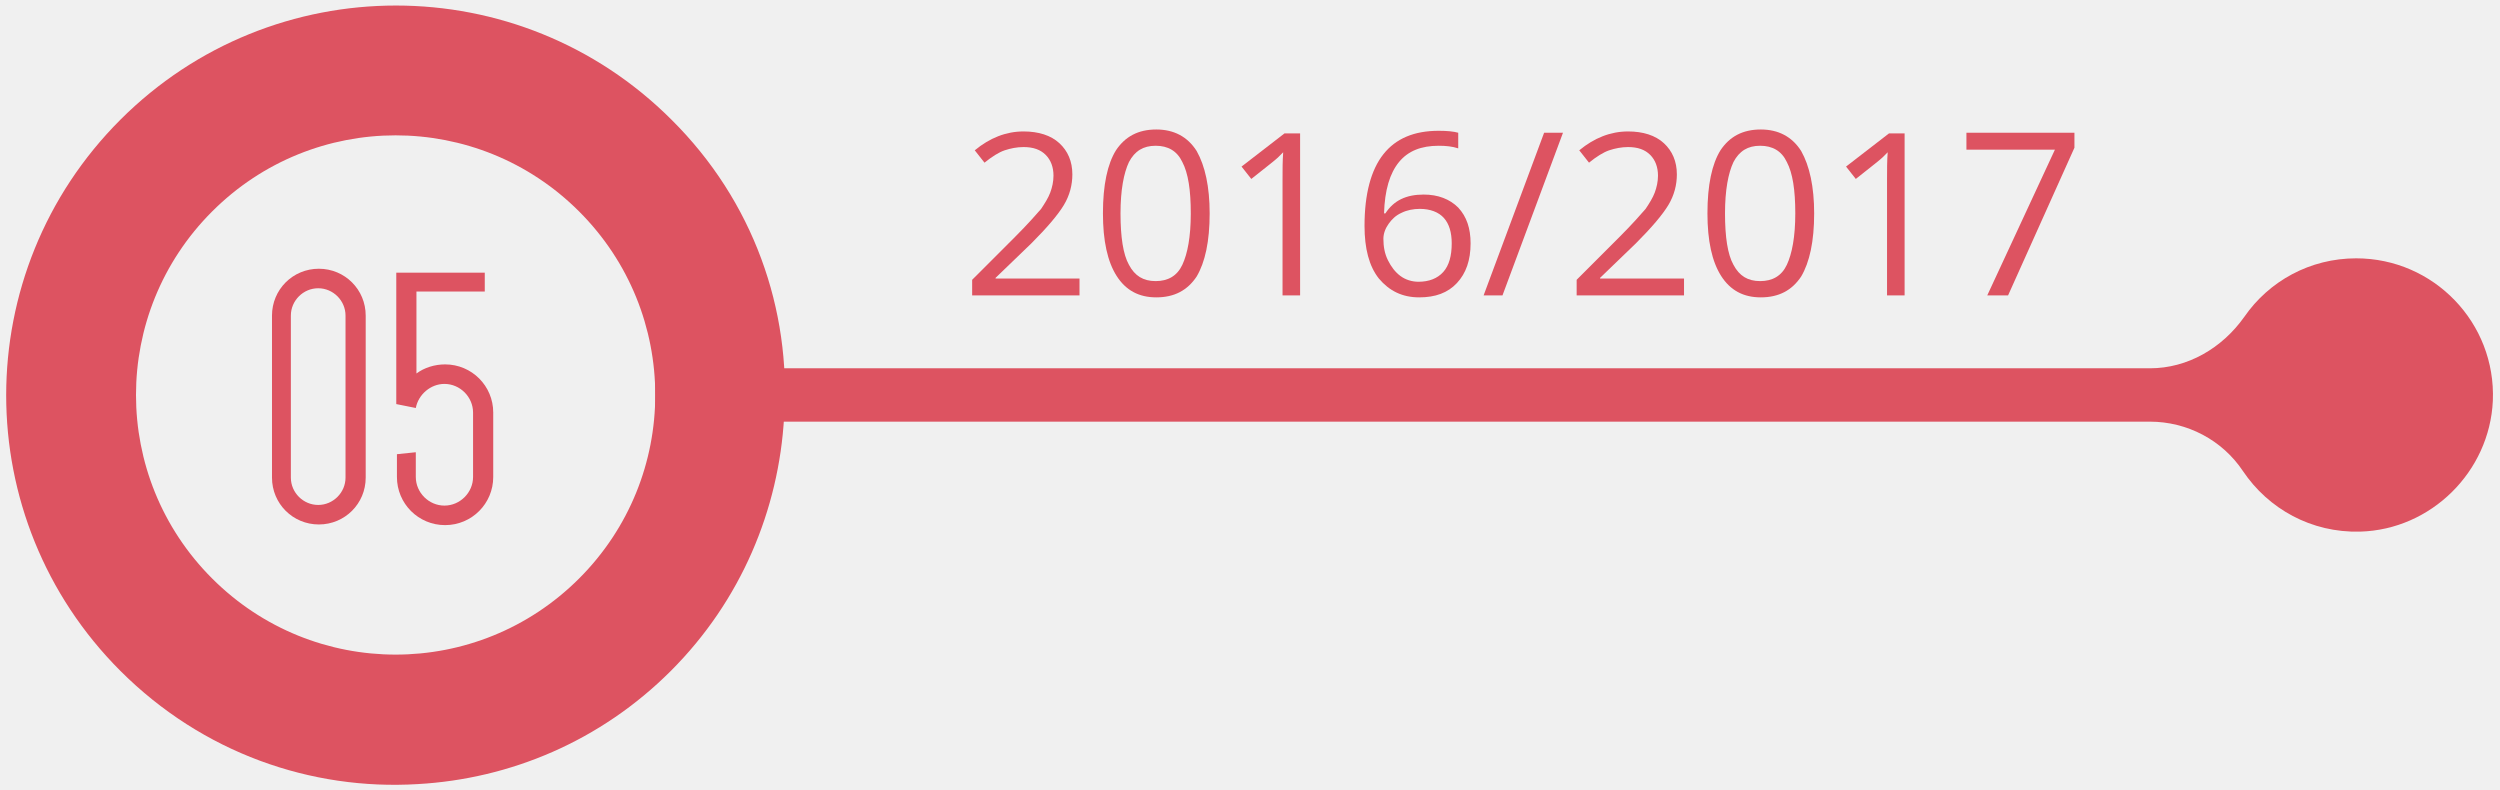
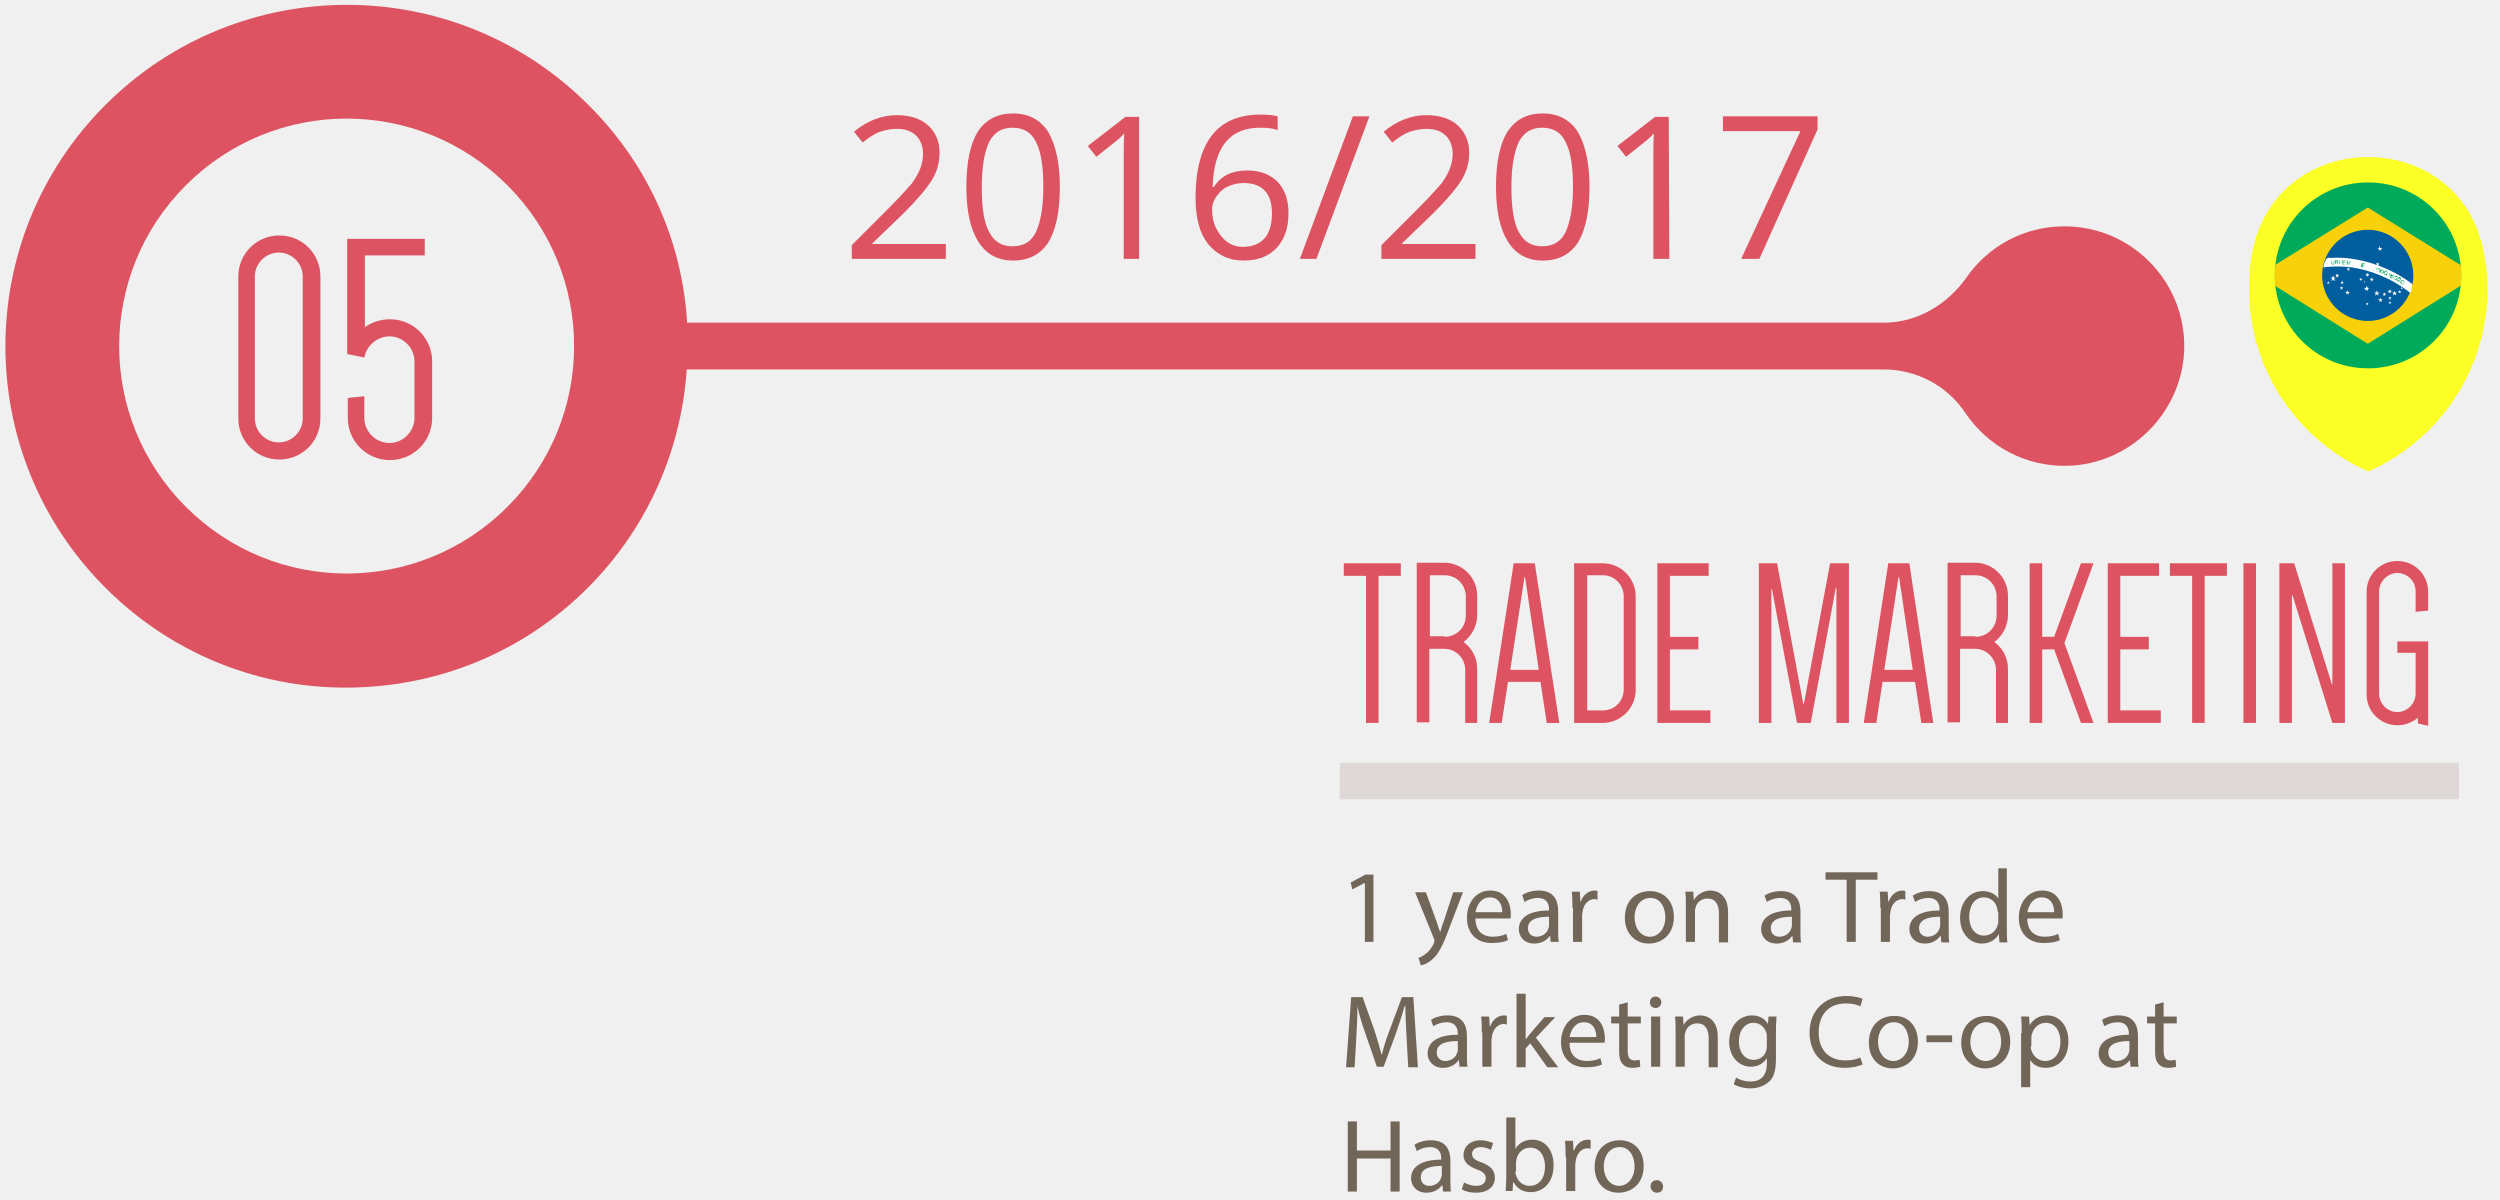
- <svg xmlns="http://www.w3.org/2000/svg" version="1.1" id="Layer_1" x="0px" y="0px" viewBox="0 0 384.2 121.4" style="enable-background:new 0 0 384.2 121.4;" xml:space="preserve">
+ <svg xmlns="http://www.w3.org/2000/svg" xmlns:xlink="http://www.w3.org/1999/xlink" version="1.1" id="Layer_1" x="0px" y="0px" viewBox="0 0 438.5 210.4" style="enable-background:new 0 0 438.5 210.4;" xml:space="preserve">
  <style type="text/css">
	.st0{fill:#DD5361;}
+ 	.st1{fill:#726658;}
+ 	.st2{fill:#DED9D7;}
+ 	.st3{fill:#FCFF26;}
+ 	.st4{clip-path:url(#SVGID_2_);}
+ 	.st5{fill:#00AA5B;}
+ 	.st6{fill:#F9D10B;}
+ 	.st7{fill:#005E9E;}
+ 	.st8{fill:#FFFFFF;}
+ 	.st9{fill:#00A460;}
</style>
  <g>
    <g>
-       <path class="st0" d="M165.8,45.4h-16.4v-2.4l6.6-6.6c2-2,3.3-3.5,4-4.3c0.6-0.9,1.1-1.7,1.4-2.5c0.3-0.8,0.5-1.7,0.5-2.6    c0-1.3-0.4-2.4-1.2-3.2c-0.8-0.8-1.9-1.2-3.4-1.2c-1,0-2,0.2-2.9,0.5s-2,1-3.1,1.9l-1.5-1.9c2.3-1.9,4.8-2.9,7.5-2.9    c2.3,0,4.2,0.6,5.5,1.8s2,2.8,2,4.8c0,1.6-0.4,3.2-1.3,4.7c-0.9,1.5-2.6,3.5-5,5.9l-5.5,5.3v0.1h12.9V45.4z" />
-       <path class="st0" d="M185.9,32.8c0,4.3-0.7,7.5-2,9.7c-1.4,2.1-3.4,3.2-6.2,3.2c-2.7,0-4.7-1.1-6.1-3.3s-2.1-5.4-2.1-9.6    c0-4.4,0.7-7.6,2-9.7c1.4-2.1,3.4-3.2,6.2-3.2c2.7,0,4.8,1.1,6.2,3.3C185.2,25.5,185.9,28.7,185.9,32.8z M172.2,32.8    c0,3.6,0.4,6.3,1.3,7.9c0.9,1.7,2.2,2.5,4.1,2.5c1.9,0,3.3-0.8,4.1-2.5c0.8-1.7,1.3-4.3,1.3-7.9c0-3.6-0.4-6.2-1.3-7.9    c-0.8-1.7-2.2-2.5-4.1-2.5c-1.9,0-3.2,0.8-4.1,2.5C172.7,26.6,172.2,29.2,172.2,32.8z" />
-       <path class="st0" d="M199.9,45.4h-2.8V27.6c0-1.5,0-2.9,0.1-4.2c-0.2,0.2-0.5,0.5-0.8,0.8c-0.3,0.3-1.7,1.4-4.1,3.3l-1.5-1.9    l6.6-5.1h2.4V45.4z" />
-       <path class="st0" d="M209.7,34.7c0-4.9,1-8.6,2.9-11s4.7-3.6,8.5-3.6c1.3,0,2.3,0.1,3,0.3v2.4c-0.9-0.3-1.9-0.4-3-0.4    c-2.7,0-4.7,0.8-6.1,2.5c-1.4,1.7-2.2,4.3-2.3,7.9h0.2c1.3-2,3.2-2.9,5.9-2.9c2.2,0,4,0.7,5.3,2c1.3,1.4,1.9,3.2,1.9,5.5    c0,2.6-0.7,4.6-2.1,6.1c-1.4,1.5-3.3,2.2-5.8,2.2c-2.6,0-4.6-1-6.2-2.9C210.4,40.9,209.7,38.2,209.7,34.7z M218,43.3    c1.6,0,2.9-0.5,3.8-1.5c0.9-1,1.3-2.5,1.3-4.4c0-1.7-0.4-3-1.2-3.9c-0.8-0.9-2.1-1.4-3.7-1.4c-1,0-2,0.2-2.8,0.6    c-0.9,0.4-1.5,1-2,1.7c-0.5,0.7-0.8,1.5-0.8,2.3c0,1.2,0.2,2.3,0.7,3.3c0.5,1,1.1,1.8,1.9,2.4C216,43,217,43.3,218,43.3z" />
-       <path class="st0" d="M240.2,20.4l-9.3,25H228l9.3-25H240.2z" />
-       <path class="st0" d="M258.7,45.4h-16.4v-2.4l6.6-6.6c2-2,3.3-3.5,4-4.3c0.6-0.9,1.1-1.7,1.4-2.5c0.3-0.8,0.5-1.7,0.5-2.6    c0-1.3-0.4-2.4-1.2-3.2c-0.8-0.8-1.9-1.2-3.4-1.2c-1,0-2,0.2-2.9,0.5s-2,1-3.1,1.9l-1.5-1.9c2.3-1.9,4.8-2.9,7.5-2.9    c2.3,0,4.2,0.6,5.5,1.8s2,2.8,2,4.8c0,1.6-0.4,3.2-1.3,4.7c-0.9,1.5-2.6,3.5-5,5.9l-5.5,5.3v0.1h12.9V45.4z" />
-       <path class="st0" d="M278.8,32.8c0,4.3-0.7,7.5-2,9.7c-1.4,2.1-3.4,3.2-6.2,3.2c-2.7,0-4.7-1.1-6.1-3.3s-2.1-5.4-2.1-9.6    c0-4.4,0.7-7.6,2-9.7c1.4-2.1,3.4-3.2,6.2-3.2c2.7,0,4.8,1.1,6.2,3.3C278.1,25.5,278.8,28.7,278.8,32.8z M265.1,32.8    c0,3.6,0.4,6.3,1.3,7.9c0.9,1.7,2.2,2.5,4.1,2.5c1.9,0,3.3-0.8,4.1-2.5c0.8-1.7,1.3-4.3,1.3-7.9c0-3.6-0.4-6.2-1.3-7.9    c-0.8-1.7-2.2-2.5-4.1-2.5c-1.9,0-3.2,0.8-4.1,2.5C265.6,26.6,265.1,29.2,265.1,32.8z" />
-       <path class="st0" d="M292.8,45.4H290V27.6c0-1.5,0-2.9,0.1-4.2c-0.2,0.2-0.5,0.5-0.8,0.8c-0.3,0.3-1.7,1.4-4.1,3.3l-1.5-1.9    l6.6-5.1h2.4V45.4z" />
+       <path class="st0" d="M165.8,45.4h-16.4V43l6.6-6.6c2-2,3.3-3.5,4-4.3c0.6-0.9,1.1-1.7,1.4-2.5c0.3-0.8,0.5-1.7,0.5-2.6    c0-1.3-0.4-2.4-1.2-3.2c-0.8-0.8-1.9-1.2-3.4-1.2c-1,0-2,0.2-2.9,0.5s-2,1-3.1,1.9l-1.5-1.9c2.3-1.9,4.8-2.9,7.5-2.9    c2.3,0,4.2,0.6,5.5,1.8s2,2.8,2,4.8c0,1.6-0.4,3.2-1.3,4.7c-0.9,1.5-2.6,3.5-5,5.9l-5.5,5.3v0.1h12.9v2.6H165.8z" />
+       <path class="st0" d="M185.9,32.8c0,4.3-0.7,7.5-2,9.7c-1.4,2.1-3.4,3.2-6.2,3.2c-2.7,0-4.7-1.1-6.1-3.3s-2.1-5.4-2.1-9.6    c0-4.4,0.7-7.6,2-9.7c1.4-2.1,3.4-3.2,6.2-3.2c2.7,0,4.8,1.1,6.2,3.3C185.2,25.5,185.9,28.7,185.9,32.8z M172.2,32.8    c0,3.6,0.4,6.3,1.3,7.9c0.9,1.7,2.2,2.5,4.1,2.5c1.9,0,3.3-0.8,4.1-2.5s1.3-4.3,1.3-7.9s-0.4-6.2-1.3-7.9    c-0.8-1.7-2.2-2.5-4.1-2.5c-1.9,0-3.2,0.8-4.1,2.5C172.7,26.6,172.2,29.2,172.2,32.8z" />
+       <path class="st0" d="M199.9,45.4h-2.8V27.6c0-1.5,0-2.9,0.1-4.2c-0.2,0.2-0.5,0.5-0.8,0.8s-1.7,1.4-4.1,3.3l-1.5-1.9l6.6-5.1h2.4    v24.9H199.9z" />
+       <path class="st0" d="M209.7,34.7c0-4.9,1-8.6,2.9-11s4.7-3.6,8.5-3.6c1.3,0,2.3,0.1,3,0.3v2.4c-0.9-0.3-1.9-0.4-3-0.4    c-2.7,0-4.7,0.8-6.1,2.5c-1.4,1.7-2.2,4.3-2.3,7.9h0.2c1.3-2,3.2-2.9,5.9-2.9c2.2,0,4,0.7,5.3,2c1.3,1.4,1.9,3.2,1.9,5.5    c0,2.6-0.7,4.6-2.1,6.1c-1.4,1.5-3.3,2.2-5.8,2.2c-2.6,0-4.6-1-6.2-2.9C210.4,40.9,209.7,38.2,209.7,34.7z M218,43.3    c1.6,0,2.9-0.5,3.8-1.5c0.9-1,1.3-2.5,1.3-4.4c0-1.7-0.4-3-1.2-3.9s-2.1-1.4-3.7-1.4c-1,0-2,0.2-2.8,0.6c-0.9,0.4-1.5,1-2,1.7    s-0.8,1.5-0.8,2.3c0,1.2,0.2,2.3,0.7,3.3s1.1,1.8,1.9,2.4C216,43,217,43.3,218,43.3z" />
+       <path class="st0" d="M240.2,20.4l-9.3,25H228l9.3-25C237.3,20.4,240.2,20.4,240.2,20.4z" />
+       <path class="st0" d="M258.7,45.4h-16.4V43l6.6-6.6c2-2,3.3-3.5,4-4.3c0.6-0.9,1.1-1.7,1.4-2.5c0.3-0.8,0.5-1.7,0.5-2.6    c0-1.3-0.4-2.4-1.2-3.2c-0.8-0.8-1.9-1.2-3.4-1.2c-1,0-2,0.2-2.9,0.5s-2,1-3.1,1.9l-1.5-1.9c2.3-1.9,4.8-2.9,7.5-2.9    c2.3,0,4.2,0.6,5.5,1.8s2,2.8,2,4.8c0,1.6-0.4,3.2-1.3,4.7s-2.6,3.5-5,5.9l-5.5,5.3v0.1h12.9v2.6H258.7z" />
+       <path class="st0" d="M278.8,32.8c0,4.3-0.7,7.5-2,9.7c-1.4,2.1-3.4,3.2-6.2,3.2c-2.7,0-4.7-1.1-6.1-3.3s-2.1-5.4-2.1-9.6    c0-4.4,0.7-7.6,2-9.7c1.4-2.1,3.4-3.2,6.2-3.2c2.7,0,4.8,1.1,6.2,3.3C278.1,25.5,278.8,28.7,278.8,32.8z M265.1,32.8    c0,3.6,0.4,6.3,1.3,7.9c0.9,1.7,2.2,2.5,4.1,2.5s3.3-0.8,4.1-2.5c0.8-1.7,1.3-4.3,1.3-7.9s-0.4-6.2-1.3-7.9    c-0.8-1.7-2.2-2.5-4.1-2.5s-3.2,0.8-4.1,2.5C265.6,26.6,265.1,29.2,265.1,32.8z" />
+       <path class="st0" d="M292.8,45.4H290V27.6c0-1.5,0-2.9,0.1-4.2c-0.2,0.2-0.5,0.5-0.8,0.8s-1.7,1.4-4.1,3.3l-1.5-1.9l6.6-5.1h2.4    L292.8,45.4L292.8,45.4z" />
      <path class="st0" d="M305.4,45.4L315.8,23h-13.6v-2.6h16.6v2.3l-10.2,22.7H305.4z" />
    </g>
    <g>
      <g id="XMLID_352_">
        <path id="XMLID_283_" class="st0" d="M100.7,64.8h229.7c5.7,0,11.1,2.8,14.3,7.6c3.9,5.8,10.5,9.5,18,9.3     c10.9-0.3,19.9-9.2,20.4-20.1c0.5-12-9.1-21.9-21-21.9c-7.1,0-13.4,3.5-17.2,9c-3.4,4.8-8.7,7.9-14.5,7.9H100.7V64.8z" />
      </g>
-       <path class="st0" d="M103.2,18.4C79.8-5,41.9-5,18.5,18.4c-23.4,23.4-23.4,61.3,0,84.7c12.6,12.6,29.3,18.4,45.7,17.4    c14.2-0.8,28.1-6.6,38.9-17.4c10.8-10.8,16.6-24.8,17.4-39C121.6,47.6,115.8,30.9,103.2,18.4z M89,88.9    c-15.6,15.6-40.8,15.6-56.4,0c-15.6-15.6-15.6-40.8,0-56.4c15.6-15.6,40.8-15.6,56.4,0C104.6,48.1,104.6,73.3,89,88.9z" />
+       <path class="st0" d="M103.2,18.4C79.8-5,41.9-5,18.5,18.4s-23.4,61.3,0,84.7c12.6,12.6,29.3,18.4,45.7,17.4    c14.2-0.8,28.1-6.6,38.9-17.4s16.6-24.8,17.4-39C121.6,47.6,115.8,30.9,103.2,18.4z M89,88.9c-15.6,15.6-40.8,15.6-56.4,0    s-15.6-40.8,0-56.4s40.8-15.6,56.4,0S104.6,73.3,89,88.9z" />
    </g>
    <g>
-       <path class="st0" d="M41.8,48.5c0-4,3.2-7.2,7.2-7.2s7.2,3.2,7.2,7.2v24.9c0,4-3.2,7.2-7.2,7.2s-7.2-3.2-7.2-7.2V48.5z M44.7,73.4    c0,2.3,1.9,4.2,4.2,4.2c2.3,0,4.2-1.9,4.2-4.2V48.5c0-2.3-1.9-4.2-4.2-4.2c-2.3,0-4.2,1.9-4.2,4.2V73.4z" />
-       <path class="st0" d="M64,44.8v12.6c1.2-0.9,2.8-1.4,4.4-1.4c4.1,0,7.4,3.3,7.4,7.4v9.9c0,4.1-3.3,7.4-7.4,7.4    c-4.1,0-7.4-3.3-7.4-7.4v-3.5l2.9-0.3v3.8c0,2.4,2,4.4,4.4,4.4c2.4,0,4.4-2,4.4-4.4v-9.9c0-2.4-2-4.4-4.4-4.4    c-2.1,0-4,1.6-4.4,3.7l-3-0.6V41.9h13.6v2.9H64z" />
+       <path class="st0" d="M41.8,48.5c0-4,3.2-7.2,7.2-7.2s7.2,3.2,7.2,7.2v24.9c0,4-3.2,7.2-7.2,7.2s-7.2-3.2-7.2-7.2V48.5z M44.7,73.4    c0,2.3,1.9,4.2,4.2,4.2s4.2-1.9,4.2-4.2V48.5c0-2.3-1.9-4.2-4.2-4.2s-4.2,1.9-4.2,4.2V73.4z" />
+       <path class="st0" d="M64,44.8v12.6c1.2-0.9,2.8-1.4,4.4-1.4c4.1,0,7.4,3.3,7.4,7.4v9.9c0,4.1-3.3,7.4-7.4,7.4S61,77.4,61,73.3    v-3.5l2.9-0.3v3.8c0,2.4,2,4.4,4.4,4.4s4.4-2,4.4-4.4v-9.9c0-2.4-2-4.4-4.4-4.4c-2.1,0-4,1.6-4.4,3.7l-3-0.6V41.9h13.6v2.9    C74.5,44.8,64,44.8,64,44.8z" />
+     </g>
+   </g>
+   <g id="XMLID_312_">
+     <g>
+       <g>
+         <path class="st1" d="M239.3,154.9L239.3,154.9l-2.1,1.1l-0.3-1.2l2.6-1.4h1.4v11.8h-1.5V154.9z" />
+         <path class="st1" d="M250.1,156.5l1.9,5.2c0.2,0.6,0.4,1.3,0.6,1.8h0c0.2-0.5,0.3-1.2,0.6-1.8l1.7-5.2h1.7l-2.4,6.3     c-1.1,3-1.9,4.6-3,5.5c-0.8,0.7-1.6,1-2,1l-0.4-1.3c0.4-0.1,0.9-0.4,1.4-0.8c0.4-0.3,1-1,1.3-1.8c0.1-0.2,0.1-0.3,0.1-0.4     c0-0.1,0-0.2-0.1-0.4l-3.3-8.1H250.1z" />
+         <path class="st1" d="M258.8,161.2c0,2.2,1.4,3.1,3,3.1c1.1,0,1.8-0.2,2.4-0.5l0.3,1.1c-0.6,0.3-1.5,0.5-2.9,0.5     c-2.7,0-4.3-1.8-4.3-4.4c0-2.7,1.6-4.8,4.1-4.8c2.9,0,3.6,2.5,3.6,4.2c0,0.3,0,0.6-0.1,0.7H258.8z M263.5,160     c0-1-0.4-2.6-2.2-2.6c-1.6,0-2.3,1.5-2.5,2.6H263.5z" />
+         <path class="st1" d="M272,165.3l-0.1-1.1h-0.1c-0.5,0.7-1.4,1.3-2.7,1.3c-1.8,0-2.7-1.3-2.7-2.5c0-2.1,1.9-3.3,5.3-3.3v-0.2     c0-0.7-0.2-2-2-2c-0.8,0-1.7,0.3-2.3,0.7L267,157c0.7-0.5,1.8-0.8,2.9-0.8c2.7,0,3.4,1.8,3.4,3.6v3.3c0,0.8,0,1.5,0.1,2.1H272z      M271.7,160.8c-1.7,0-3.7,0.3-3.7,2c0,1,0.7,1.5,1.5,1.5c1.1,0,1.9-0.7,2.1-1.5c0.1-0.2,0.1-0.3,0.1-0.5V160.8z" />
+         <path class="st1" d="M275.8,159.2c0-1,0-1.9-0.1-2.8h1.4l0.1,1.7h0.1c0.4-1.2,1.4-1.9,2.4-1.9c0.2,0,0.3,0,0.5,0.1v1.5     c-0.2,0-0.3-0.1-0.5-0.1c-1.1,0-1.9,0.9-2.1,2.1c0,0.2-0.1,0.5-0.1,0.7v4.7h-1.6V159.2z" />
+         <path class="st1" d="M293.6,160.8c0,3.3-2.3,4.7-4.4,4.7c-2.4,0-4.2-1.8-4.2-4.5c0-3,1.9-4.7,4.4-4.7     C291.9,156.3,293.6,158.1,293.6,160.8z M286.7,160.9c0,1.9,1.1,3.4,2.7,3.4c1.5,0,2.7-1.4,2.7-3.4c0-1.5-0.7-3.4-2.6-3.4     S286.7,159.2,286.7,160.9z" />
+         <path class="st1" d="M295.7,158.8c0-0.9,0-1.7-0.1-2.4h1.4l0.1,1.5h0c0.4-0.8,1.5-1.7,2.9-1.7c1.2,0,3.1,0.7,3.1,3.8v5.3h-1.6     v-5.1c0-1.4-0.5-2.6-2-2.6c-1.1,0-1.9,0.7-2.1,1.6c-0.1,0.2-0.1,0.5-0.1,0.7v5.3h-1.6V158.8z" />
+         <path class="st1" d="M314.5,165.3l-0.1-1.1h-0.1c-0.5,0.7-1.4,1.3-2.7,1.3c-1.8,0-2.7-1.3-2.7-2.5c0-2.1,1.9-3.3,5.3-3.3v-0.2     c0-0.7-0.2-2-2-2c-0.8,0-1.7,0.3-2.3,0.7l-0.4-1.1c0.7-0.5,1.8-0.8,2.9-0.8c2.7,0,3.4,1.8,3.4,3.6v3.3c0,0.8,0,1.5,0.1,2.1H314.5     z M314.3,160.8c-1.7,0-3.7,0.3-3.7,2c0,1,0.7,1.5,1.5,1.5c1.1,0,1.9-0.7,2.1-1.5c0.1-0.2,0.1-0.3,0.1-0.5V160.8z" />
+         <path class="st1" d="M323.9,154.3h-3.7V153h9.1v1.3h-3.8v10.9h-1.6V154.3z" />
+         <path class="st1" d="M329.8,159.2c0-1,0-1.9-0.1-2.8h1.4l0.1,1.7h0.1c0.4-1.2,1.4-1.9,2.4-1.9c0.2,0,0.3,0,0.5,0.1v1.5     c-0.2,0-0.3-0.1-0.5-0.1c-1.1,0-1.9,0.9-2.1,2.1c0,0.2-0.1,0.5-0.1,0.7v4.7h-1.6V159.2z" />
+         <path class="st1" d="M340.5,165.3l-0.1-1.1h-0.1c-0.5,0.7-1.4,1.3-2.7,1.3c-1.8,0-2.7-1.3-2.7-2.5c0-2.1,1.9-3.3,5.3-3.3v-0.2     c0-0.7-0.2-2-2-2c-0.8,0-1.7,0.3-2.3,0.7l-0.4-1.1c0.7-0.5,1.8-0.8,2.9-0.8c2.7,0,3.4,1.8,3.4,3.6v3.3c0,0.8,0,1.5,0.1,2.1H340.5     z M340.3,160.8c-1.7,0-3.7,0.3-3.7,2c0,1,0.7,1.5,1.5,1.5c1.1,0,1.9-0.7,2.1-1.5c0.1-0.2,0.1-0.3,0.1-0.5V160.8z" />
+         <path class="st1" d="M352,152.3V163c0,0.8,0,1.7,0.1,2.3h-1.4l-0.1-1.5h0c-0.5,1-1.6,1.7-3,1.7c-2.1,0-3.8-1.8-3.8-4.5     c0-2.9,1.8-4.7,4-4.7c1.3,0,2.3,0.6,2.7,1.3h0v-5.3H352z M350.4,160c0-0.2,0-0.5-0.1-0.7c-0.2-1-1.1-1.9-2.3-1.9     c-1.7,0-2.6,1.5-2.6,3.4c0,1.8,0.9,3.3,2.6,3.3c1.1,0,2.1-0.7,2.4-1.9c0.1-0.2,0.1-0.4,0.1-0.7V160z" />
+         <path class="st1" d="M355.6,161.2c0,2.2,1.4,3.1,3,3.1c1.1,0,1.8-0.2,2.4-0.5l0.3,1.1c-0.6,0.3-1.5,0.5-2.9,0.5     c-2.7,0-4.3-1.8-4.3-4.4c0-2.7,1.6-4.8,4.1-4.8c2.9,0,3.6,2.5,3.6,4.2c0,0.3,0,0.6-0.1,0.7H355.6z M360.3,160     c0-1-0.4-2.6-2.2-2.6c-1.6,0-2.3,1.5-2.5,2.6H360.3z" />
+         <path class="st1" d="M246.7,181.7c-0.1-1.7-0.2-3.8-0.2-5.3h-0.1c-0.4,1.4-0.9,3-1.5,4.7l-2.2,6h-1.2l-2-5.8     c-0.6-1.7-1.1-3.3-1.4-4.8h0c0,1.5-0.1,3.6-0.2,5.4l-0.3,5.3h-1.5l0.9-12.3h2l2.1,5.9c0.5,1.5,0.9,2.9,1.2,4.1h0.1     c0.3-1.2,0.7-2.6,1.3-4.1l2.2-5.9h2l0.8,12.3H247L246.7,181.7z" />
+         <path class="st1" d="M256,187.1l-0.1-1.1h-0.1c-0.5,0.7-1.4,1.3-2.7,1.3c-1.8,0-2.7-1.3-2.7-2.5c0-2.1,1.9-3.3,5.3-3.3v-0.2     c0-0.7-0.2-2-2-2c-0.8,0-1.7,0.3-2.3,0.7l-0.4-1.1c0.7-0.5,1.8-0.8,2.9-0.8c2.7,0,3.4,1.8,3.4,3.6v3.3c0,0.8,0,1.5,0.1,2.1H256z      M255.7,182.6c-1.7,0-3.7,0.3-3.7,2c0,1,0.7,1.5,1.5,1.5c1.1,0,1.9-0.7,2.1-1.5c0.1-0.2,0.1-0.3,0.1-0.5V182.6z" />
+         <path class="st1" d="M259.9,181.1c0-1,0-1.9-0.1-2.8h1.4l0.1,1.7h0.1c0.4-1.2,1.4-1.9,2.4-1.9c0.2,0,0.3,0,0.5,0.1v1.5     c-0.2,0-0.3-0.1-0.5-0.1c-1.1,0-1.9,0.9-2.1,2.1c0,0.2-0.1,0.5-0.1,0.7v4.7h-1.6V181.1z" />
+         <path class="st1" d="M267.5,182.4L267.5,182.4c0.3-0.3,0.6-0.7,0.8-1l2.6-3h1.9l-3.4,3.6l3.9,5.2h-1.9l-3-4.2l-0.8,0.9v3.3h-1.6     v-12.9h1.6V182.4z" />
+         <path class="st1" d="M275.3,183c0,2.2,1.4,3.1,3,3.1c1.1,0,1.8-0.2,2.4-0.5l0.3,1.1c-0.6,0.3-1.5,0.5-2.9,0.5     c-2.7,0-4.3-1.8-4.3-4.4s1.6-4.8,4.1-4.8c2.9,0,3.6,2.5,3.6,4.2c0,0.3,0,0.6-0.1,0.7H275.3z M280,181.9c0-1-0.4-2.6-2.2-2.6     c-1.6,0-2.3,1.5-2.5,2.6H280z" />
+         <path class="st1" d="M285.5,175.8v2.5h2.3v1.2h-2.3v4.8c0,1.1,0.3,1.7,1.2,1.7c0.4,0,0.7-0.1,0.9-0.1l0.1,1.2     c-0.3,0.1-0.8,0.2-1.4,0.2c-0.7,0-1.3-0.2-1.7-0.7c-0.5-0.5-0.6-1.3-0.6-2.3v-4.8h-1.4v-1.2h1.4v-2.1L285.5,175.8z" />
+         <path class="st1" d="M291.4,175.8c0,0.5-0.4,1-1,1c-0.6,0-1-0.4-1-1c0-0.6,0.4-1,1-1C291,174.8,291.4,175.3,291.4,175.8z      M289.6,187.1v-8.8h1.6v8.8H289.6z" />
+         <path class="st1" d="M293.9,180.7c0-0.9,0-1.7-0.1-2.4h1.4l0.1,1.5h0c0.4-0.8,1.5-1.7,2.9-1.7c1.2,0,3.1,0.7,3.1,3.8v5.3h-1.6     v-5.1c0-1.4-0.5-2.6-2-2.6c-1.1,0-1.9,0.7-2.1,1.6c-0.1,0.2-0.1,0.5-0.1,0.7v5.3h-1.6V180.7z" />
+         <path class="st1" d="M311.6,178.3c0,0.6-0.1,1.3-0.1,2.4v5.1c0,2-0.4,3.3-1.3,4c-0.9,0.8-2.1,1.1-3.2,1.1c-1.1,0-2.2-0.3-2.9-0.7     l0.4-1.2c0.6,0.4,1.5,0.7,2.6,0.7c1.6,0,2.8-0.9,2.8-3.1v-1h0c-0.5,0.8-1.4,1.5-2.8,1.5c-2.2,0-3.8-1.9-3.8-4.3     c0-3,1.9-4.7,4-4.7c1.5,0,2.4,0.8,2.8,1.5h0l0.1-1.3H311.6z M309.9,181.8c0-0.3,0-0.5-0.1-0.7c-0.3-0.9-1.1-1.7-2.2-1.7     c-1.5,0-2.6,1.3-2.6,3.3c0,1.7,0.9,3.2,2.6,3.2c1,0,1.9-0.6,2.2-1.6c0.1-0.3,0.1-0.6,0.1-0.9V181.8z" />
+         <path class="st1" d="M326.7,186.7c-0.6,0.3-1.7,0.6-3.2,0.6c-3.5,0-6.1-2.2-6.1-6.2c0-3.8,2.6-6.4,6.4-6.4c1.5,0,2.5,0.3,2.9,0.5     l-0.4,1.3c-0.6-0.3-1.5-0.5-2.5-0.5c-2.9,0-4.8,1.8-4.8,5.1c0,3,1.7,4.9,4.7,4.9c1,0,1.9-0.2,2.6-0.5L326.7,186.7z" />
+         <path class="st1" d="M336.4,182.7c0,3.3-2.3,4.7-4.4,4.7c-2.4,0-4.2-1.7-4.2-4.5c0-3,1.9-4.7,4.4-4.7     C334.7,178.1,336.4,180,336.4,182.7z M329.4,182.7c0,1.9,1.1,3.4,2.7,3.4c1.5,0,2.7-1.4,2.7-3.4c0-1.5-0.7-3.4-2.6-3.4     S329.4,181.1,329.4,182.7z" />
+         <path class="st1" d="M342.4,181.6v1.2h-4.5v-1.2H342.4z" />
+         <path class="st1" d="M352.6,182.7c0,3.3-2.3,4.7-4.4,4.7c-2.4,0-4.2-1.7-4.2-4.5c0-3,1.9-4.7,4.4-4.7     C350.9,178.1,352.6,180,352.6,182.7z M345.6,182.7c0,1.9,1.1,3.4,2.7,3.4c1.5,0,2.7-1.4,2.7-3.4c0-1.5-0.7-3.4-2.6-3.4     S345.6,181.1,345.6,182.7z" />
+         <path class="st1" d="M354.6,181.2c0-1.1,0-2-0.1-2.9h1.4l0.1,1.5h0c0.7-1.1,1.7-1.7,3.1-1.7c2.1,0,3.7,1.8,3.7,4.5     c0,3.2-1.9,4.7-4,4.7c-1.2,0-2.2-0.5-2.7-1.4h0v4.8h-1.6V181.2z M356.2,183.5c0,0.2,0,0.5,0.1,0.7c0.3,1.1,1.3,1.9,2.4,1.9     c1.7,0,2.7-1.4,2.7-3.4c0-1.8-0.9-3.3-2.6-3.3c-1.1,0-2.1,0.8-2.4,2c-0.1,0.2-0.1,0.4-0.1,0.7V183.5z" />
+         <path class="st1" d="M373.7,187.1l-0.1-1.1h-0.1c-0.5,0.7-1.4,1.3-2.7,1.3c-1.8,0-2.7-1.3-2.7-2.5c0-2.1,1.9-3.3,5.3-3.3v-0.2     c0-0.7-0.2-2-2-2c-0.8,0-1.7,0.3-2.3,0.7l-0.4-1.1c0.7-0.5,1.8-0.8,2.9-0.8c2.7,0,3.4,1.8,3.4,3.6v3.3c0,0.8,0,1.5,0.1,2.1H373.7     z M373.5,182.6c-1.7,0-3.7,0.3-3.7,2c0,1,0.7,1.5,1.5,1.5c1.1,0,1.9-0.7,2.1-1.5c0.1-0.2,0.1-0.3,0.1-0.5V182.6z" />
+         <path class="st1" d="M379.5,175.8v2.5h2.3v1.2h-2.3v4.8c0,1.1,0.3,1.7,1.2,1.7c0.4,0,0.7-0.1,0.9-0.1l0.1,1.2     c-0.3,0.1-0.8,0.2-1.4,0.2c-0.7,0-1.3-0.2-1.7-0.7c-0.5-0.5-0.6-1.3-0.6-2.3v-4.8h-1.4v-1.2h1.4v-2.1L379.5,175.8z" />
+         <path class="st1" d="M238,196.7v5.1h5.9v-5.1h1.6V209h-1.6v-5.8H238v5.8h-1.6v-12.3H238z" />
+         <path class="st1" d="M253.1,209l-0.1-1.1h-0.1c-0.5,0.7-1.4,1.3-2.7,1.3c-1.8,0-2.7-1.3-2.7-2.5c0-2.1,1.9-3.3,5.3-3.3v-0.2     c0-0.7-0.2-2-2-2c-0.8,0-1.7,0.3-2.3,0.7l-0.4-1.1c0.7-0.5,1.8-0.8,2.9-0.8c2.7,0,3.4,1.8,3.4,3.6v3.3c0,0.8,0,1.5,0.1,2.1H253.1     z M252.9,204.5c-1.7,0-3.7,0.3-3.7,2c0,1,0.7,1.5,1.5,1.5c1.1,0,1.9-0.7,2.1-1.5c0.1-0.2,0.1-0.3,0.1-0.5V204.5z" />
+         <path class="st1" d="M256.8,207.4c0.5,0.3,1.3,0.6,2.1,0.6c1.2,0,1.7-0.6,1.7-1.3c0-0.8-0.5-1.2-1.6-1.6     c-1.6-0.6-2.3-1.4-2.3-2.5c0-1.4,1.1-2.6,3-2.6c0.9,0,1.7,0.3,2.2,0.5l-0.4,1.2c-0.3-0.2-1-0.5-1.8-0.5c-0.9,0-1.5,0.5-1.5,1.2     c0,0.7,0.5,1.1,1.7,1.5c1.5,0.6,2.3,1.3,2.3,2.7c0,1.5-1.2,2.6-3.3,2.6c-1,0-1.9-0.2-2.5-0.6L256.8,207.4z" />
+         <path class="st1" d="M264.1,209c0-0.6,0.1-1.5,0.1-2.3v-10.7h1.6v5.5h0c0.6-1,1.6-1.6,3-1.6c2.2,0,3.7,1.8,3.7,4.5     c0,3.2-2,4.7-4,4.7c-1.3,0-2.3-0.5-3-1.7h-0.1l-0.1,1.5H264.1z M265.8,205.5c0,0.2,0,0.4,0.1,0.6c0.3,1.1,1.2,1.9,2.4,1.9     c1.7,0,2.7-1.4,2.7-3.4c0-1.8-0.9-3.3-2.6-3.3c-1.1,0-2.1,0.7-2.4,2c0,0.2-0.1,0.4-0.1,0.7V205.5z" />
+         <path class="st1" d="M274.6,202.9c0-1,0-1.9-0.1-2.8h1.4l0.1,1.7h0.1c0.4-1.2,1.4-1.9,2.4-1.9c0.2,0,0.3,0,0.5,0.1v1.5     c-0.2,0-0.3-0.1-0.5-0.1c-1.1,0-1.9,0.9-2.1,2.1c0,0.2-0.1,0.5-0.1,0.7v4.7h-1.6V202.9z" />
+         <path class="st1" d="M288.3,204.5c0,3.3-2.3,4.7-4.4,4.7c-2.4,0-4.2-1.7-4.2-4.5c0-3,1.9-4.7,4.4-4.7     C286.6,200,288.3,201.8,288.3,204.5z M281.3,204.6c0,1.9,1.1,3.4,2.7,3.4c1.5,0,2.7-1.4,2.7-3.4c0-1.5-0.7-3.4-2.6-3.4     S281.3,202.9,281.3,204.6z" />
+         <path class="st1" d="M289.5,208.1c0-0.7,0.5-1.1,1.1-1.1c0.6,0,1.1,0.5,1.1,1.1c0,0.7-0.4,1.1-1.1,1.1     C290,209.2,289.5,208.7,289.5,208.1z" />
+       </g>
+     </g>
+   </g>
+   <g>
+     <path class="st0" d="M245.7,101h-3.9v25.8h-2.2V101h-3.9v-2.2h10V101z" />
+     <path class="st0" d="M259.2,126.8H257v-9.3c0-2-1.6-3.7-3.7-3.7h-2.6v12.9h-2.2v-28h4.8c3.2,0,5.8,2.6,5.8,5.8v3.4   c0,1.9-1,3.7-2.4,4.7c1.5,1.1,2.4,2.8,2.4,4.7V126.8z M253.4,111.7c2,0,3.7-1.6,3.7-3.7v-3.4c0-2-1.6-3.7-3.7-3.7h-2.6v10.7H253.4z   " />
+     <path class="st0" d="M273.5,126.8h-2.2l-1.1-7.2h-5.7l-1.1,7.2h-2.2l4.3-28h3.7L273.5,126.8z M264.9,117.5h5l-2.4-16.3h-0.1   L264.9,117.5z" />
+     <path class="st0" d="M286.9,121c0,3.2-2.6,5.8-5.8,5.8h-5v-28h5c3.2,0,5.8,2.6,5.8,5.8V121z M284.8,104.6c0-2-1.6-3.7-3.6-3.7h-2.8   v23.7h2.8c2,0,3.6-1.6,3.6-3.7V104.6z" />
+     <path class="st0" d="M292.9,101v10.7h5v2.2h-5v10.7h7.1v2.2h-9.3v-28h9v2.2H292.9z" />
+     <path class="st0" d="M317.6,126.8h-2.4l-4.4-23.5h-0.1v23.5h-2.2v-28h3.2l4.6,24.7h0.1l4.6-24.7h3.3v28h-2.2v-23.7h-0.1   L317.6,126.8z" />
+     <path class="st0" d="M339.1,126.8H337l-1.1-7.2h-5.7l-1.1,7.2h-2.2l4.3-28h3.7L339.1,126.8z M330.5,117.5h5l-2.4-16.3H333   L330.5,117.5z" />
+     <path class="st0" d="M352.3,126.8h-2.2v-9.3c0-2-1.6-3.7-3.7-3.7h-2.6v12.9h-2.2v-28h4.8c3.2,0,5.8,2.6,5.8,5.8v3.4   c0,1.9-1,3.7-2.4,4.7c1.5,1.1,2.4,2.8,2.4,4.7V126.8z M346.5,111.7c2,0,3.7-1.6,3.7-3.7v-3.4c0-2-1.6-3.7-3.7-3.7h-2.6v10.7H346.5z   " />
+     <path class="st0" d="M356,98.8h2.2v12.9h2.1l4.7-12.9h2.2l-5.1,14l5.1,14h-2.2l-4.7-12.9h-2.1v12.9H356V98.8z" />
+     <path class="st0" d="M371.9,101v10.7h5v2.2h-5v10.7h7.1v2.2h-9.3v-28h9v2.2H371.9z" />
+     <path class="st0" d="M390.6,101h-3.9v25.8h-2.2V101h-3.9v-2.2h10V101z" />
+     <path class="st0" d="M393.5,126.8v-28h2.2v28H393.5z" />
+     <path class="st0" d="M399.8,98.8h2.6L409,120h0.1V98.8h2.2v28h-2.2l-7-22.4h-0.1v22.4h-2.2V98.8z" />
+     <path class="st0" d="M420.5,112.5h5.4v14.8l-1.8-0.4v-1c-1,0.8-2.2,1.3-3.6,1.3c-3,0-5.4-2.4-5.4-5.4v-18c0-3,2.4-5.4,5.4-5.4   s5.4,2.4,5.4,5.4v3.3l-2.2,0.2v-3.6c0-1.8-1.5-3.2-3.2-3.2s-3.2,1.5-3.2,3.2v18c0,1.8,1.5,3.2,3.2,3.2s3.2-1.5,3.2-3.2v-7.2h-3.2   V112.5z" />
+   </g>
+   <rect id="XMLID_309_" x="235" y="133.8" class="st2" width="196.3" height="6.4" />
+   <g>
+     <g>
+       <path class="st3" d="M435.7,44.5c-4-22.6-36.6-22.6-40.7,0c-0.4,2-0.5,4.1-0.5,6.2c0,14.3,8.6,26.6,20.9,32    c12.3-5.4,20.9-17.7,20.9-32C436.3,48.6,436.1,46.5,435.7,44.5z" />
+     </g>
+     <g>
+       <defs>
+         <path id="SVGID_1_" d="M431.7,48.3c0,8.4-6.3,15.3-14.5,16.2c-0.6,0.1-1.2,0.1-1.9,0.1c-9,0-16.3-7.3-16.3-16.3     c0-9,7.3-16.3,16.3-16.3c0.6,0,1.3,0,1.9,0.1C425.4,33,431.7,39.9,431.7,48.3z" />
+       </defs>
+       <clipPath id="SVGID_2_">
+         <use xlink:href="#SVGID_1_" style="overflow:visible;" />
+       </clipPath>
+       <g class="st4">
+         <path class="st5" d="M438.6,62.5c0,1.2-1,2.2-2.2,2.2h-42.4c-1.2,0-2.2-1-2.2-2.2V34.2c0-1.2,1-2.2,2.2-2.2h42.4     c1.2,0,2.2,1,2.2,2.2V62.5z" />
+         <g>
+           <polygon class="st6" points="415.3,60.3 396.1,48.3 415.3,36.4 434.5,48.3     " />
+           <path class="st7" d="M423.3,48.3c0,4.4-3.6,8-8,8c-4.4,0-8-3.6-8-8c0-4.4,3.6-8,8-8C419.7,40.3,423.3,43.9,423.3,48.3z" />
+           <path class="st8" d="M412.6,45.4c-1.9-0.3-3.5-0.2-4.5-0.1c-0.3,0.5-0.5,1-0.6,1.6c0.8-0.1,2.6-0.3,5,0      c2.6,0.4,6.5,1.5,10.3,4.5c0.2-0.5,0.3-1.1,0.3-1.6C419.2,46.9,415.3,45.8,412.6,45.4z" />
+           <g>
+             <path class="st9" d="M409.4,46c0,0.2-0.1,0.3-0.2,0.3c-0.1,0-0.2-0.1-0.2-0.3c0-0.2,0.1-0.3,0.2-0.3       C409.3,45.7,409.4,45.8,409.4,46z M409.5,46c0-0.1-0.1-0.4-0.3-0.3c-0.2,0-0.3,0.2-0.3,0.4c0,0.1,0.1,0.3,0.3,0.3       C409.4,46.4,409.5,46.1,409.5,46z" />
+             <path class="st9" d="M409.7,45.7l0.2,0c0,0,0.1,0,0.1,0.1c0,0.1-0.1,0.1-0.1,0.1l-0.2,0L409.7,45.7z M409.7,46h0.2       c0.1,0,0.1,0.1,0.1,0.1c0,0,0,0.1,0,0.2l0.1,0l0,0c0,0,0,0,0-0.1l0-0.1c0-0.1,0-0.1-0.1-0.1c0.1,0,0.1-0.1,0.1-0.2       c0-0.1-0.1-0.2-0.2-0.2l-0.3,0l0,0.7l0.1,0L409.7,46z" />
+             <path class="st9" d="M410.4,45.7l0.2,0c0.1,0,0.2,0.1,0.2,0.3c0,0.2-0.1,0.3-0.2,0.3l-0.2,0L410.4,45.7z M410.3,46.3l0.3,0       c0.2,0,0.3-0.2,0.3-0.3c0-0.2-0.1-0.3-0.3-0.3l-0.3,0L410.3,46.3z" />
+             <path class="st9" d="M411.4,46.4l-0.5,0l0-0.7l0.5,0l0,0.1l-0.4,0l0,0.2l0.4,0l0,0.1l-0.4,0l0,0.2L411.4,46.4L411.4,46.4z" />
+             <path class="st9" d="M412.1,46.5l0-0.4c0,0,0-0.1,0-0.2l0,0l-0.2,0.5l-0.1,0l-0.1-0.6l0,0c0,0.1,0,0.1,0,0.2l0,0.4l-0.1,0       l0.1-0.7l0.1,0l0.1,0.6l0,0l0.3-0.5l0.1,0L412.1,46.5L412.1,46.5z" />
+             <path class="st9" d="M414.6,46.9l-0.5-0.1l0.2-0.7l0.5,0.1l0,0.1l-0.4-0.1l0,0.2l0.4,0.1l0,0.1l-0.4-0.1l0,0.2L414.6,46.9       L414.6,46.9z" />
+             <path class="st9" d="M416.5,46.9l0.2,0.1c0.1,0,0.1,0.1,0.1,0.2c0,0.1-0.1,0.1-0.2,0.1l-0.2-0.1L416.5,46.9z M416.4,47.2       l0.2,0.1c0.1,0,0.2,0,0.3-0.1c0-0.1,0-0.2-0.1-0.2l-0.3-0.1l-0.2,0.6l0.1,0L416.4,47.2z" />
+             <path class="st9" d="M417.1,47.1l0.2,0.1c0,0,0.1,0.1,0.1,0.2c0,0.1-0.1,0.1-0.2,0.1l-0.2-0.1L417.1,47.1z M417,47.4l0.2,0.1       c0.1,0,0.1,0.1,0.1,0.1c0,0,0,0.1,0,0.2l0.1,0l0,0c0,0,0,0,0-0.1l0-0.1c0-0.1,0-0.1,0-0.1c0,0,0.1,0,0.1-0.1       c0.1-0.1,0-0.2-0.1-0.3l-0.3-0.1l-0.2,0.6l0.1,0L417,47.4z" />
+             <path class="st9" d="M418,47.7c-0.1,0.1-0.2,0.2-0.3,0.2c-0.1-0.1-0.2-0.2-0.1-0.3c0.1-0.1,0.2-0.2,0.3-0.2       C418.1,47.4,418.1,47.6,418,47.7z M418.1,47.8c0.1-0.1,0.1-0.4-0.2-0.5c-0.2-0.1-0.4,0.1-0.4,0.2c-0.1,0.1-0.1,0.4,0.2,0.4       C417.9,48.1,418.1,47.9,418.1,47.8z" />
+             <path class="st9" d="M418.5,47.9l0.3,0.1l-0.2,0.3l-0.1,0l0-0.1c-0.1,0-0.2,0-0.2,0c-0.1,0-0.1-0.1-0.1-0.2       c-0.1-0.1,0-0.2,0-0.3c0.1-0.2,0.2-0.3,0.4-0.2c0.1,0.1,0.2,0.2,0.2,0.3l-0.1,0c0-0.1-0.1-0.2-0.1-0.2c-0.1,0-0.2,0-0.3,0.2       c-0.1,0.1-0.1,0.3,0.1,0.3c0,0,0.1,0,0.1,0c0.1,0,0.1-0.1,0.1-0.1L418.5,47.9L418.5,47.9z" />
+             <path class="st9" d="M419.1,47.9l0.2,0.1c0,0,0.1,0.1,0.1,0.2c0,0.1-0.1,0.1-0.2,0l-0.2-0.1L419.1,47.9z M419,48.2l0.2,0.1       c0.1,0.1,0.1,0.1,0.1,0.2c0,0-0.1,0.1-0.1,0.2l0.1,0.1l0,0c0,0,0,0,0-0.1l0.1-0.1c0-0.1,0-0.1,0-0.1c0,0,0.1,0,0.2-0.1       c0.1-0.1,0-0.2-0.1-0.3l-0.3-0.1l-0.3,0.6l0.1,0L419,48.2z" />
+             <path class="st9" d="M419.8,49l-0.4-0.2l0.3-0.6l0.4,0.2l0,0.1l-0.4-0.2l-0.1,0.2l0.3,0.2l0,0.1l-0.3-0.2l-0.1,0.2L419.8,49       L419.8,49z" />
+             <path class="st9" d="M420.5,48.8c0-0.1,0-0.2-0.1-0.2c-0.1,0-0.1-0.1-0.2,0c0,0.1,0,0.1,0,0.1L420.5,48.8c0,0.1,0,0.2-0.1,0.3       c-0.1,0.1-0.2,0.1-0.3,0C420,49.1,420,49,420,49c0-0.1,0-0.1,0-0.2l0.1,0c-0.1,0.1,0,0.2,0.1,0.2c0.1,0,0.1,0.1,0.2,0       c0-0.1,0-0.1-0.1-0.2l-0.1-0.1c0,0-0.1-0.1-0.1-0.2c0.1-0.1,0.2-0.1,0.3-0.1C420.6,48.6,420.6,48.8,420.5,48.8L420.5,48.8z" />
+             <path class="st9" d="M421,49.1c0-0.1,0-0.2-0.1-0.2c0,0-0.1-0.1-0.2,0c0,0,0,0.1,0,0.1L421,49.1c0,0.1,0,0.2-0.1,0.3       c-0.1,0.1-0.2,0.1-0.3,0c-0.1-0.1-0.1-0.1-0.1-0.2c0-0.1,0-0.1,0-0.2l0.1,0c-0.1,0.1,0,0.2,0.1,0.2c0.1,0,0.2,0.1,0.2,0       c0-0.1,0-0.1-0.1-0.2l-0.1-0.1c0,0-0.1-0.1,0-0.2c0.1-0.1,0.2-0.1,0.3-0.1C421.2,49,421.1,49.1,421,49.1L421,49.1z" />
+             <path class="st9" d="M421.6,49.7c-0.1,0.1-0.2,0.2-0.3,0.1c-0.1-0.1-0.1-0.2-0.1-0.4c0.1-0.1,0.2-0.2,0.3-0.1       C421.7,49.4,421.7,49.5,421.6,49.7z M421.7,49.7c0.1-0.1,0.1-0.3-0.1-0.5c-0.2-0.1-0.4,0-0.5,0.1c-0.1,0.1-0.1,0.3,0.1,0.5       C421.4,50,421.6,49.8,421.7,49.7z" />
+           </g>
+           <g>
+             <polygon class="st8" points="417.4,43.1 417.5,43.5 417.9,43.5 417.6,43.7 417.7,44 417.4,43.8 417.2,44 417.3,43.7 417,43.5        417.3,43.5      " />
+             <polygon class="st8" points="411.9,46.9 412,47.1 412.2,47.1 412,47.3 412.1,47.5 411.9,47.4 411.7,47.5 411.8,47.3        411.6,47.1 411.9,47.1      " />
+             <polygon class="st8" points="408.5,45 408.6,45.4 408.9,45.3 408.7,45.5 408.7,45.8 408.5,45.7 408.2,45.8 408.3,45.5        408.1,45.4 408.4,45.4      " />
+             <polygon class="st8" points="409.9,48 410,48.2 410.3,48.2 410.1,48.4 410.1,48.7 409.9,48.5 409.7,48.7 409.8,48.4        409.6,48.2 409.8,48.2      " />
+             <polygon class="st8" points="409.2,48.3 409.4,48.7 409.7,48.7 409.4,48.9 409.6,49.3 409.2,49.1 408.9,49.3 409.1,48.9        408.7,48.7 409.1,48.7      " />
+             <polygon class="st8" points="408.4,49.3 408.4,49.5 408.6,49.5 408.5,49.6 408.6,49.8 408.4,49.7 408.2,49.8 408.3,49.6        408.1,49.5 408.3,49.5      " />
+             <polygon class="st8" points="410.8,49.2 410.9,49.5 411.2,49.5 410.9,49.6 411,49.9 410.8,49.7 410.6,49.9 410.7,49.6        410.5,49.5 410.7,49.5      " />
+             <polygon class="st8" points="410.7,50.2 410.7,50.4 411,50.4 410.8,50.6 410.9,50.8 410.7,50.7 410.5,50.8 410.6,50.6        410.4,50.4 410.6,50.4      " />
+             <polygon class="st8" points="411.7,50.9 411.8,51.2 412.2,51.2 411.9,51.4 412,51.7 411.7,51.5 411.5,51.7 411.6,51.4        411.3,51.2 411.6,51.2      " />
+             <polygon class="st8" points="415.1,50.1 415.3,50.5 415.6,50.5 415.3,50.7 415.4,51.1 415.1,50.8 414.8,51 414.9,50.7        414.6,50.5 415,50.5      " />
+             <polygon class="st8" points="414.7,49.3 414.8,49.4 414.9,49.4 414.8,49.5 414.8,49.6 414.7,49.5 414.6,49.6 414.7,49.5        414.6,49.4 414.7,49.4      " />
+             <polygon class="st8" points="414.1,48.7 414.1,48.9 414.4,48.9 414.2,49.1 414.3,49.3 414.1,49.1 413.9,49.3 414,49.1        413.8,48.9 414,48.9      " />
+             <polygon class="st8" points="415.2,47.8 415.3,48.1 415.6,48.1 415.4,48.3 415.4,48.5 415.2,48.4 415,48.5 415.1,48.3        414.9,48.1 415.1,48.1      " />
+             <polygon class="st8" points="417,46 417.1,46.2 417.3,46.2 417.2,46.4 417.2,46.6 417,46.5 416.8,46.6 416.9,46.4 416.7,46.2        417,46.2      " />
+             <polygon class="st8" points="416,48.7 416.1,48.9 416.4,48.9 416.1,49.1 416.2,49.4 416,49.2 415.8,49.4 415.9,49.1        415.6,48.9 415.9,48.9      " />
+             <polygon class="st8" points="416.9,50.9 417,51.3 417.4,51.3 417.1,51.5 417.2,51.9 416.9,51.6 416.6,51.9 416.7,51.5        416.4,51.3 416.8,51.3      " />
+             <polygon class="st8" points="417.5,52.2 417.6,52.5 417.9,52.5 417.7,52.7 417.8,53 417.5,52.8 417.3,53 417.4,52.7        417.1,52.5 417.4,52.5      " />
+             <polygon class="st8" points="418.2,51.3 418.3,51.5 418.6,51.5 418.3,51.7 418.4,51.9 418.2,51.8 418,51.9 418.1,51.7        417.9,51.5 418.1,51.5      " />
+             <polygon class="st8" points="419.2,50.7 419.3,51 419.6,51 419.3,51.2 419.4,51.4 419.2,51.3 418.9,51.4 419,51.2 418.8,51        419.1,51      " />
+             <polygon class="st8" points="419.2,52 419.3,52.2 419.5,52.2 419.3,52.3 419.4,52.6 419.2,52.4 419,52.6 419.1,52.4        418.9,52.2 419.1,52.2      " />
+             <polygon class="st8" points="419.2,52.8 419.2,53 419.5,53 419.3,53.1 419.4,53.3 419.2,53.2 419,53.3 419.1,53.1 418.9,53        419.1,53      " />
+             <polygon class="st8" points="420,51 420.1,51.3 420.4,51.3 420.2,51.5 420.3,51.8 420,51.6 419.7,51.8 419.8,51.5 419.6,51.3        419.9,51.3      " />
+             <polygon class="st8" points="420.9,50.9 421,51.1 421.2,51.1 421,51.3 421.1,51.5 420.9,51.3 420.7,51.5 420.8,51.3        420.6,51.1 420.8,51.1      " />
+             <polygon class="st8" points="421.3,50.3 421.3,50.5 421.5,50.5 421.4,50.6 421.4,50.7 421.3,50.6 421.1,50.7 421.2,50.6        421,50.5 421.2,50.5      " />
+             <polygon class="st8" points="420.8,49.2 420.9,49.4 421.1,49.4 420.9,49.5 421,49.7 420.8,49.6 420.7,49.7 420.7,49.5        420.6,49.4 420.8,49.4      " />
+             <polygon class="st8" points="422,49.1 422.1,49.4 422.5,49.4 422.2,49.6 422.3,49.9 422,49.7 421.7,49.9 421.8,49.6        421.6,49.4 421.9,49.4      " />
+             <polygon class="st8" points="415.2,53 415.3,53.2 415.5,53.2 415.3,53.3 415.4,53.6 415.2,53.4 415.1,53.6 415.1,53.3        414.9,53.2 415.2,53.2      " />
+           </g>
+         </g>
+       </g>
    </g>
  </g>
</svg>
